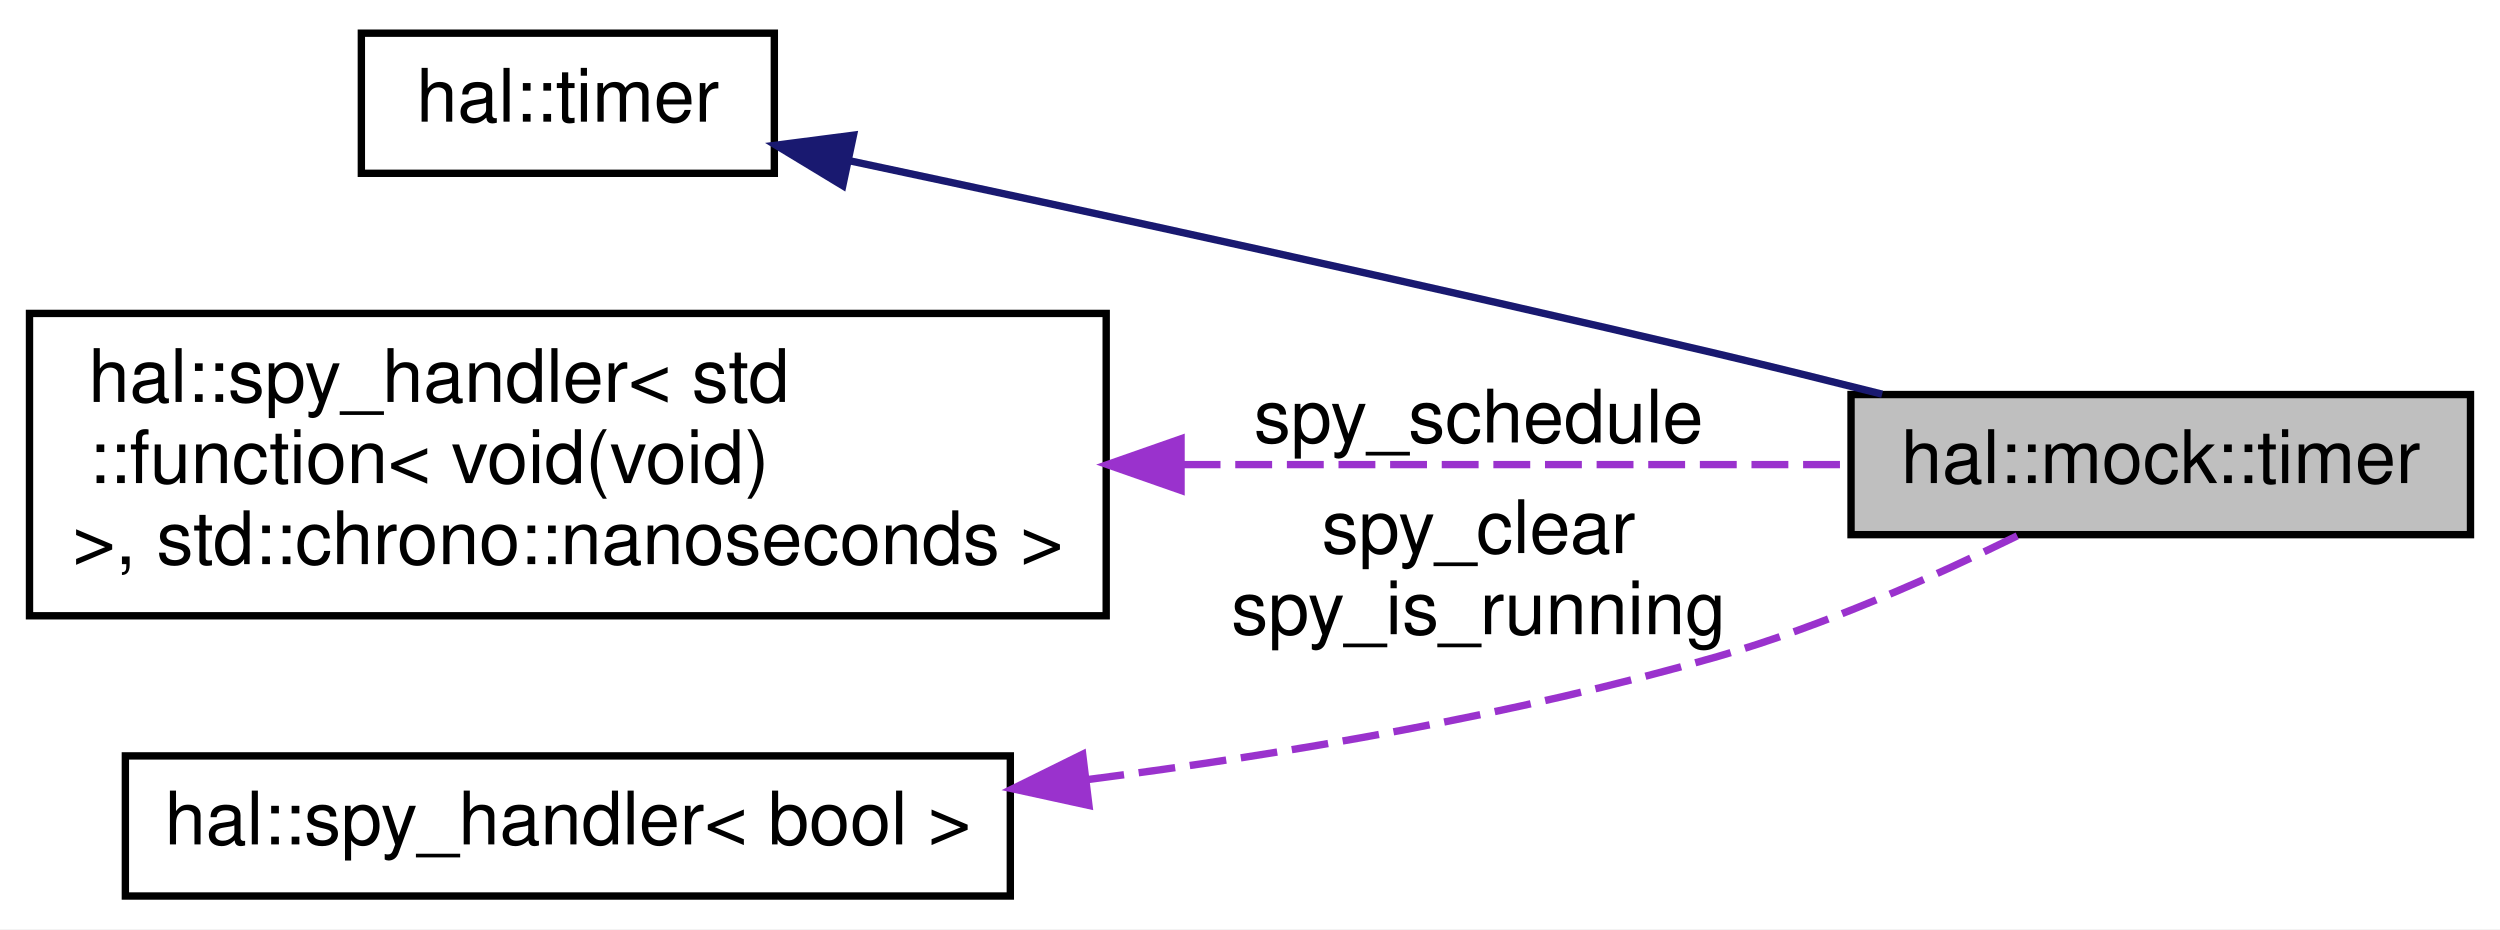
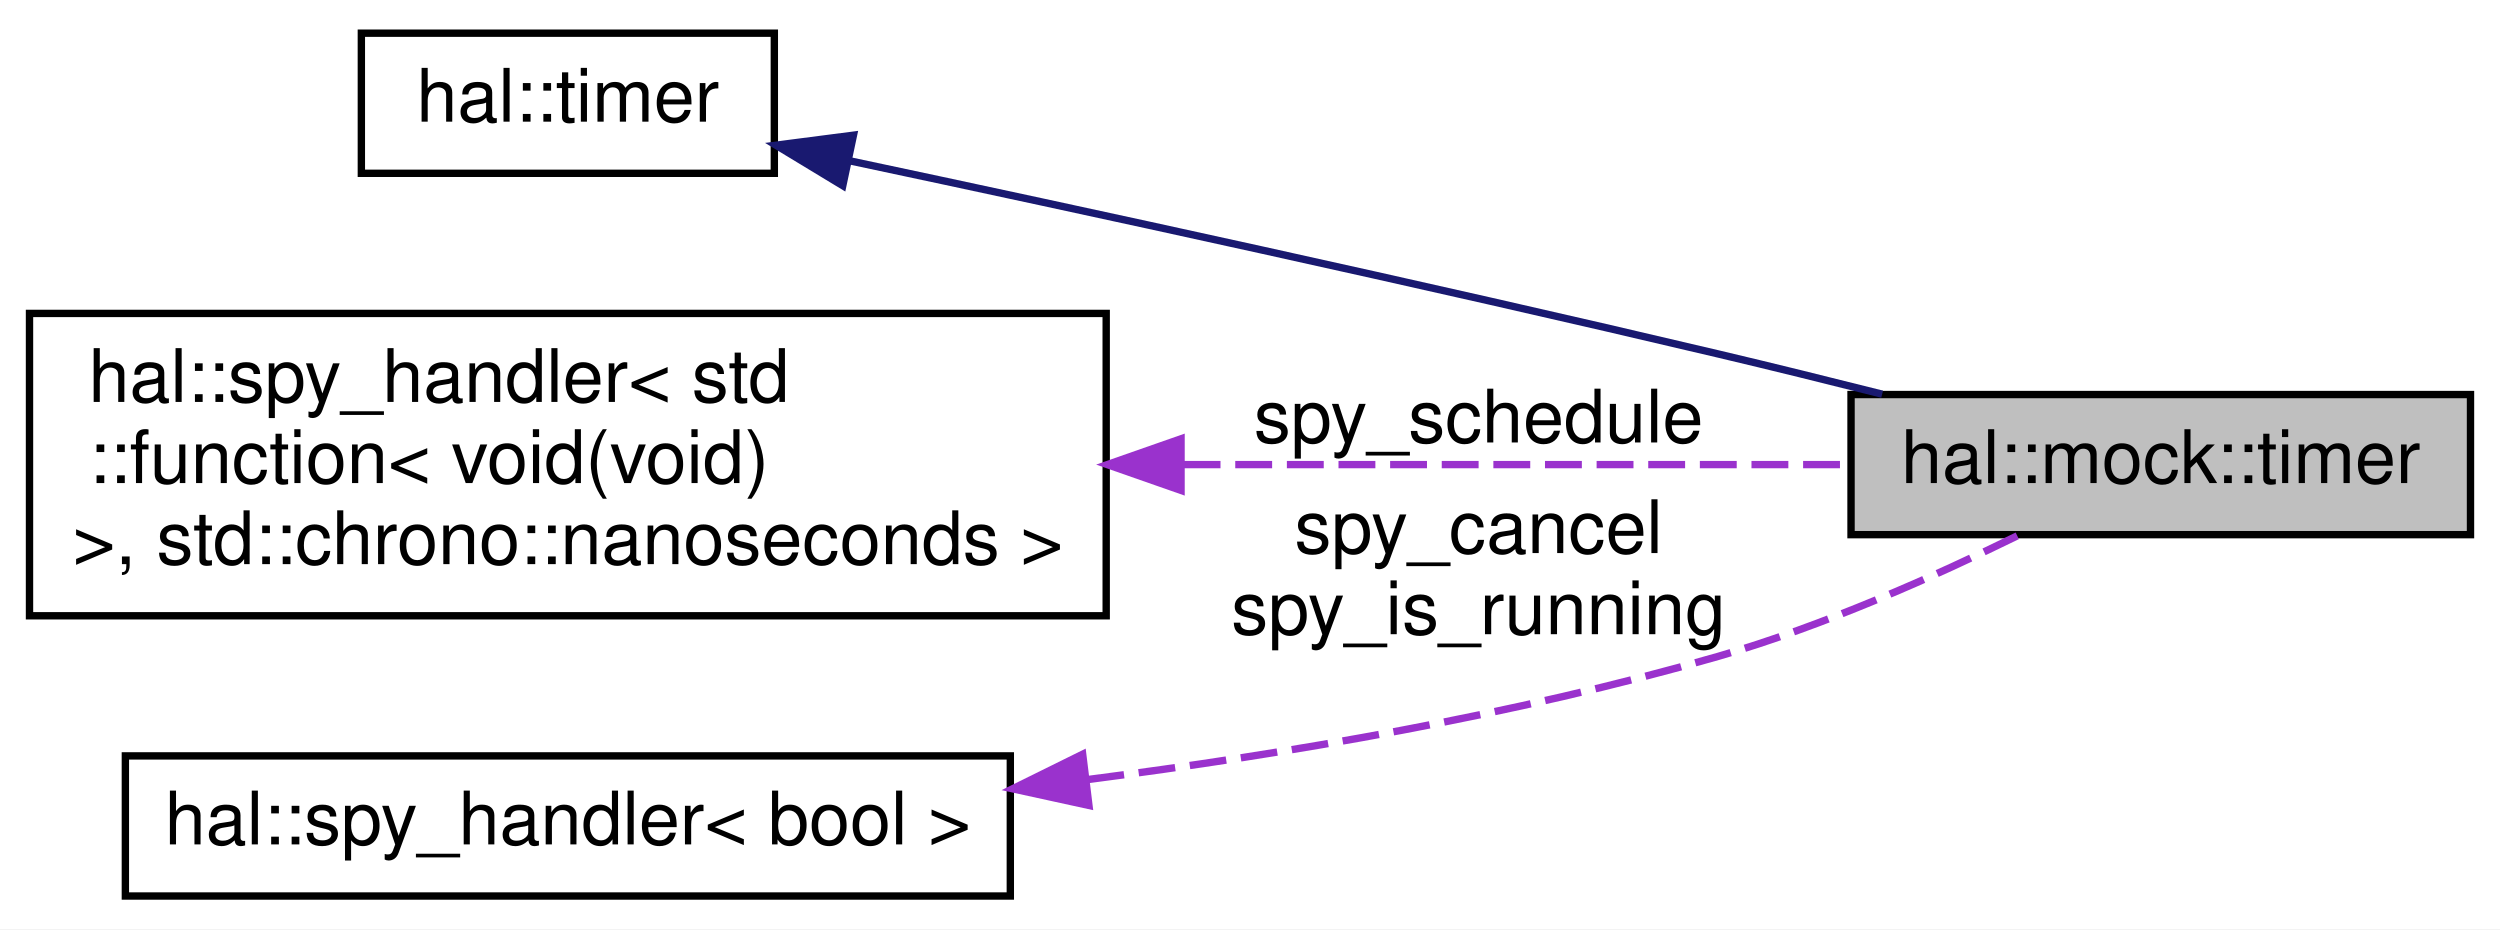
<svg xmlns="http://www.w3.org/2000/svg" xmlns:xlink="http://www.w3.org/1999/xlink" width="339pt" height="126pt" viewBox="0.00 0.00 339.00 126.00">
  <g id="graph0" class="graph" transform="scale(1 1) rotate(0) translate(4 122)">
    <polygon fill="white" stroke="transparent" points="-4,4 -4,-122 335,-122 335,4 -4,4" />
    <g id="node1" class="node">
      <g id="a_node1">
        <a xlink:title="Mock timer implementation for use in unit tests and simulations with spy functions for schedule(),...">
          <polygon fill="#bfbfbf" stroke="black" points="247,-49.5 247,-68.5 331,-68.5 331,-49.5 247,-49.5" />
          <text text-anchor="middle" x="289" y="-56.5" font-family="Helvetica,sans-Serif" font-size="10.00">hal::mock::timer</text>
        </a>
      </g>
    </g>
    <g id="node2" class="node">
      <g id="a_node2">
        <a xlink:href="classhal_1_1timer.html" target="_top" xlink:title="Timer hardware abstraction interface.">
          <polygon fill="white" stroke="black" points="45,-98.5 45,-117.5 101,-117.5 101,-98.5 45,-98.5" />
          <text text-anchor="middle" x="73" y="-105.5" font-family="Helvetica,sans-Serif" font-size="10.00">hal::timer</text>
        </a>
      </g>
    </g>
    <g id="edge1" class="edge">
      <path fill="none" stroke="midnightblue" d="M111.29,-100.18C142.74,-93.5 188.9,-83.49 229,-74 236.2,-72.3 243.87,-70.4 251.22,-68.55" />
      <polygon fill="midnightblue" stroke="midnightblue" points="110.28,-96.82 101.22,-102.31 111.73,-103.67 110.28,-96.82" />
    </g>
    <g id="node3" class="node">
      <g id="a_node3">
        <a xlink:title=" ">
          <polygon fill="white" stroke="black" points="0,-38.5 0,-79.5 146,-79.5 146,-38.5 0,-38.5" />
          <text text-anchor="start" x="8" y="-67.5" font-family="Helvetica,sans-Serif" font-size="10.00">hal::spy_handler&lt; std</text>
          <text text-anchor="start" x="8" y="-56.5" font-family="Helvetica,sans-Serif" font-size="10.00">::function&lt; void(void)</text>
          <text text-anchor="middle" x="73" y="-45.5" font-family="Helvetica,sans-Serif" font-size="10.00">&gt;, std::chrono::nanoseconds &gt;</text>
        </a>
      </g>
    </g>
    <g id="edge2" class="edge">
      <path fill="none" stroke="#9a32cd" stroke-dasharray="5,2" d="M156.5,-59C187.38,-59 221.14,-59 246.72,-59" />
      <polygon fill="#9a32cd" stroke="#9a32cd" points="156.15,-55.5 146.15,-59 156.15,-62.5 156.15,-55.5" />
      <text text-anchor="middle" x="196.5" y="-62" font-family="Helvetica,sans-Serif" font-size="10.00"> spy_schedule</text>
    </g>
    <g id="node4" class="node">
      <g id="a_node4">
        <a xlink:href="classhal_1_1spy__handler.html" target="_top" xlink:title=" ">
          <polygon fill="white" stroke="black" points="13,-0.5 13,-19.5 133,-19.5 133,-0.5 13,-0.5" />
          <text text-anchor="middle" x="73" y="-7.5" font-family="Helvetica,sans-Serif" font-size="10.00">hal::spy_handler&lt; bool &gt;</text>
        </a>
      </g>
    </g>
    <g id="edge3" class="edge">
      <path fill="none" stroke="#9a32cd" stroke-dasharray="5,2" d="M143.46,-16.29C170.51,-19.77 201.54,-25.07 229,-33 243.2,-37.1 258.44,-43.88 269.87,-49.5" />
      <polygon fill="#9a32cd" stroke="#9a32cd" points="143.66,-12.78 133.31,-15.04 142.81,-19.73 143.66,-12.78" />
-       <text text-anchor="middle" x="196.5" y="-47" font-family="Helvetica,sans-Serif" font-size="10.00"> spy_clear</text>
+       <text text-anchor="middle" x="196.5" y="-47" font-family="Helvetica,sans-Serif" font-size="10.00"> spy_cancel</text>
      <text text-anchor="middle" x="196.5" y="-36" font-family="Helvetica,sans-Serif" font-size="10.00">spy_is_running</text>
    </g>
  </g>
</svg>
